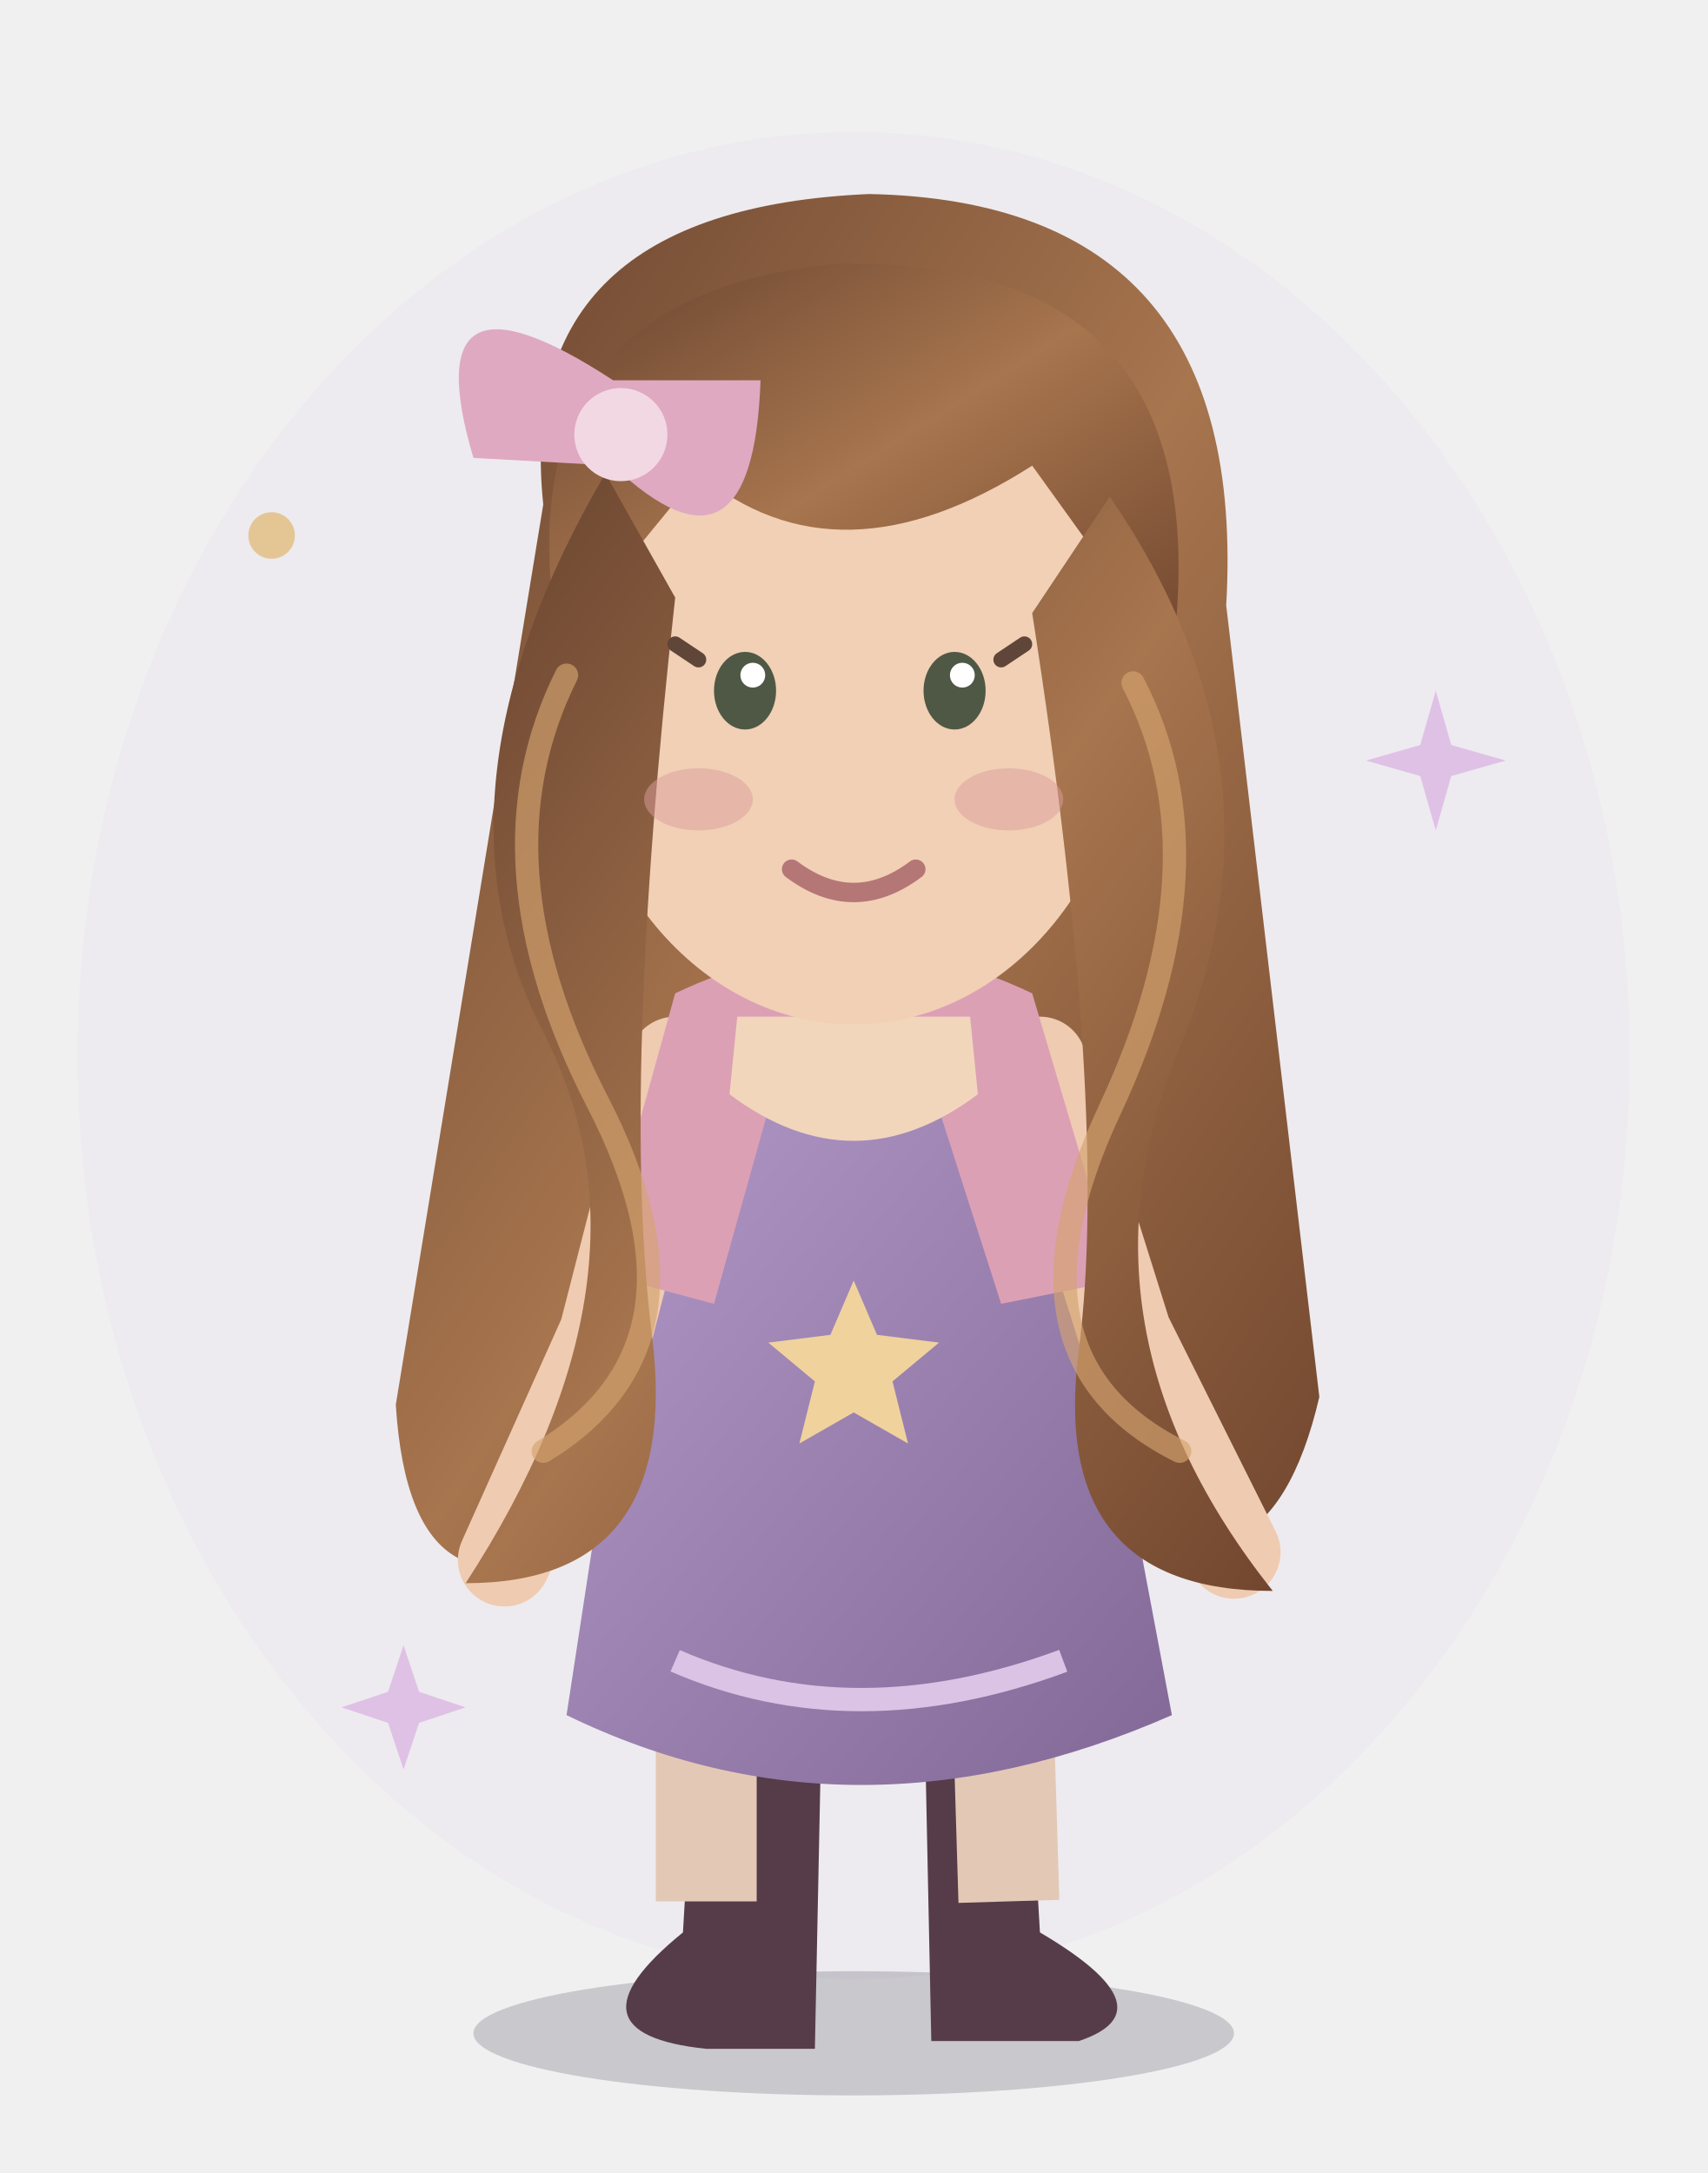
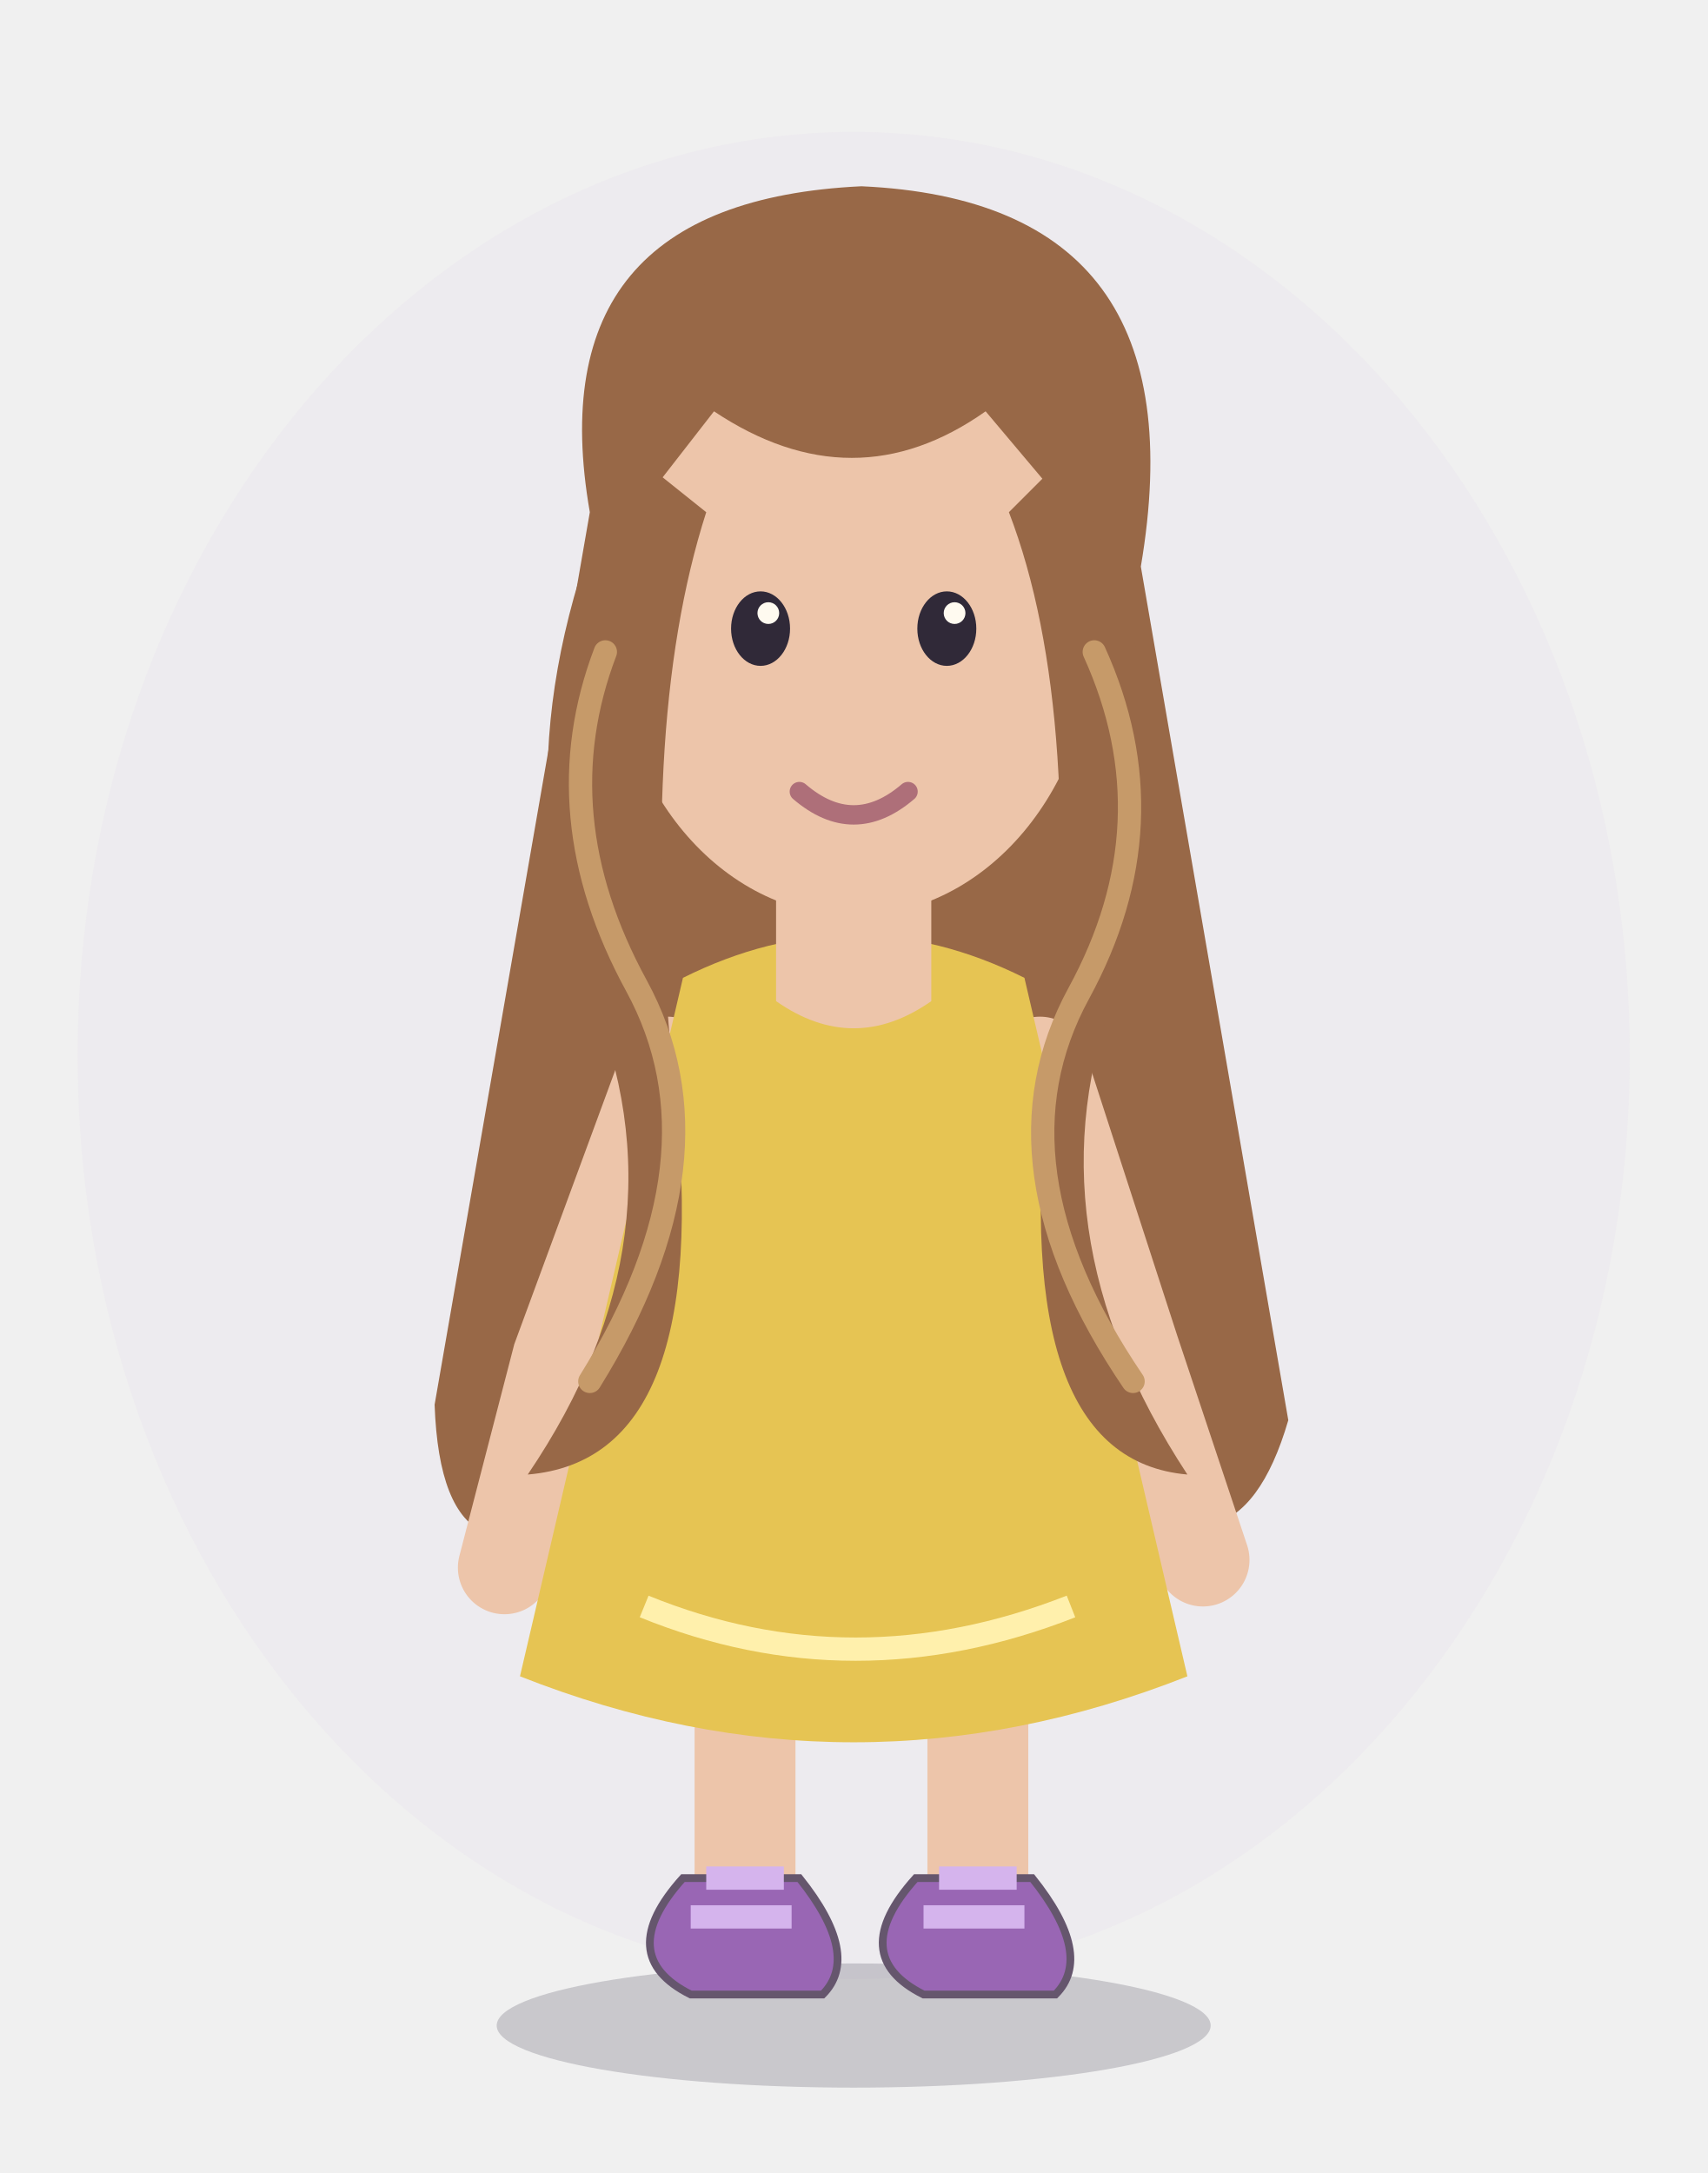
<svg xmlns="http://www.w3.org/2000/svg" width="220" height="280" viewBox="0 0 220 280">
-   <defs>
-     <linearGradient id="hair" x2="1" y2="1">
-       <stop stop-color="#68432f" />
-       <stop offset=".5" stop-color="#a7754e" />
-       <stop offset="1" stop-color="#72472f" />
-     </linearGradient>
-     <linearGradient id="dress" x2="1" y2="1">
-       <stop stop-color="#b49ac9" />
-       <stop offset="1" stop-color="#826897" />
-     </linearGradient>
-   </defs>
  <ellipse cx="110" cy="136" rx="100" ry="119" fill="#d7c3e4" opacity=".12" />
-   <circle cx="35" cy="69" r="3" fill="#e4c695" />
-   <path d="m185 89 2 7 7 2-7 2-2 7-2-7-7-2 7-2m-131 116 2 6 6 2-6 2-2 6-2-6-6-2 6-2" fill="#dfc1e6" />
-   <ellipse cx="110" cy="262" rx="49" ry="8" fill="#171329" opacity=".18" />
-   <path d="M70 65Q66 27 112 25 161 26 158 78L170 180Q163 210 140 193L79 196Q53 213 51 181Z" fill="url(#hair)" />
-   <path d="M90 215 88 249Q72 262 91 264H105L106 215M119 215 120 263H139Q151 259 134 249L132 215" fill="#563c49" />
-   <path d="M91 211 91 245M129 212 130 245" stroke="#e3c9b5" stroke-width="13" />
-   <path d="M86 136 73 221Q110 239 151 221L135 136Z" fill="url(#dress)" />
-   <path d="M87 137 78 172 65 201M134 137 145 172 159 200" fill="none" stroke="#efcbb1" stroke-width="12" stroke-linecap="round" />
-   <path d="M87 128Q110 117 133 128L144 165 129 168 121 143 99 143 92 168 77 164Z" fill="#dca0b5" />
-   <path d="M94 141Q110 153 126 141L125 131 95 131Z" fill="#f2d6bc" />
-   <ellipse cx="110" cy="89" rx="36" ry="43" fill="#f1d0b5" />
-   <path d="M72 83Q64 38 108 34 158 33 151 85L133 60Q108 76 90 61Z" fill="url(#hair)" />
-   <path d="M78 61Q54 102 70 133T60 204Q88 204 84 172T87 77M143 64Q167 99 152 135T164 205Q135 205 139 174T133 79" fill="url(#hair)" />
-   <path d="M73 87Q61 111 77 142T70 187M146 88Q158 111 143 143T152 187" fill="none" stroke="#d4a36e" stroke-width="3" stroke-linecap="round" opacity=".65" />
-   <ellipse cx="96" cy="89" rx="4" ry="5" fill="#4f5845" />
-   <ellipse cx="123" cy="89" rx="4" ry="5" fill="#4f5845" />
-   <circle cx="97" cy="87" r="1.6" fill="white" />
-   <circle cx="124" cy="87" r="1.6" fill="white" />
-   <path d="m90 85-3-2m42 2 3-2" stroke="#604638" stroke-width="2" stroke-linecap="round" />
-   <ellipse cx="90" cy="103" rx="7" ry="4" fill="#dc9b9d" opacity=".5" />
-   <ellipse cx="130" cy="103" rx="7" ry="4" fill="#dc9b9d" opacity=".5" />
-   <path d="M102 112Q110 118 118 112" fill="none" stroke="#b57676" stroke-width="2.5" stroke-linecap="round" />
-   <path d="M79 49Q53 32 61 59L79 60Q97 77 98 49Z" fill="#dfa9c2" />
-   <circle cx="80" cy="56" r="6" fill="#f2d8e3" />
-   <path d="M87 214Q110 224 137 214" fill="none" stroke="#dbc3e5" stroke-width="3" />
-   <path d="m110 165 3 7 8 1-6 5 2 8-7-4-7 4 2-8-6-5 8-1Z" fill="#f0d29d" />
+   <ellipse cx="110" cy="261" rx="46" ry="8" fill="#171329" opacity=".18" />
+   <path d="M76 66Q69 26 111 24 155 26 147 73L166 183Q159 207 140 189L80 191Q57 209 56 181Z" fill="#986847" />
+   <path d="M96 209 L96 244" stroke="#edc5aa" stroke-width="13" />
+   <path d="M88 242 Q79 252 89 257 L106 257 Q111 252 103 242Z" fill="#9966b4" stroke="#65566d" stroke-width="1" />
+   <path d="M89 247 L102 247 M91 242 L101 242" stroke="#d5b4ed" stroke-width="3" />
+   <path d="M126 209 L126 244" stroke="#edc5aa" stroke-width="13" />
+   <path d="M118 242 Q109 252 119 257 L136 257 Q141 252 133 242Z" fill="#9966b4" stroke="#65566d" stroke-width="1" />
+   <path d="M119 247 L132 247 M121 242 L131 242" stroke="#d5b4ed" stroke-width="3" />
+   <path d="M86 137 72 175 65 202 M134 137 146 174 155 201" fill="none" stroke="#edc5aa" stroke-width="12" stroke-linecap="round" />
+   <path d="M88 126 Q110 115 132 126 L153 216 Q110 233 67 216Z" fill="#e6c453" />
+   <path d="M83 207Q110 218 138 207" stroke="#fff0ac" stroke-width="3" fill="none" />
+   <path d="M100 111v18q10 7 20 0v-18" fill="#edc5aa" />
+   <ellipse cx="110" cy="81" rx="31" ry="37" fill="#edc5aa" />
+   <path d="M78 71Q68 37 109 32 150 32 143 72L127 53Q110 65 92 53Z" fill="#986847" />
+   <path d="M81 58Q63 97 76 128T68 190Q92 188 87 141T91 66M137 59Q156 96 144 127T153 190Q130 188 135 140T130 66" fill="#986847" />
+   <path d="M78 84Q70 105 82 127T76 178M141 84Q151 106 139 128T146 178" fill="none" stroke="#c69a69" stroke-width="3" stroke-linecap="round" />
+   <ellipse cx="98" cy="81" rx="3.8" ry="4.8" fill="#302938" />
+   <ellipse cx="122" cy="81" rx="3.8" ry="4.8" fill="#302938" />
+   <circle cx="99" cy="79" r="1.4" fill="#fffaf0" />
+   <circle cx="123" cy="79" r="1.4" fill="#fffaf0" />
+   <path d="M103 102Q110 108 117 102" fill="none" stroke="#ae6f79" stroke-width="2.5" stroke-linecap="round" />
</svg>
